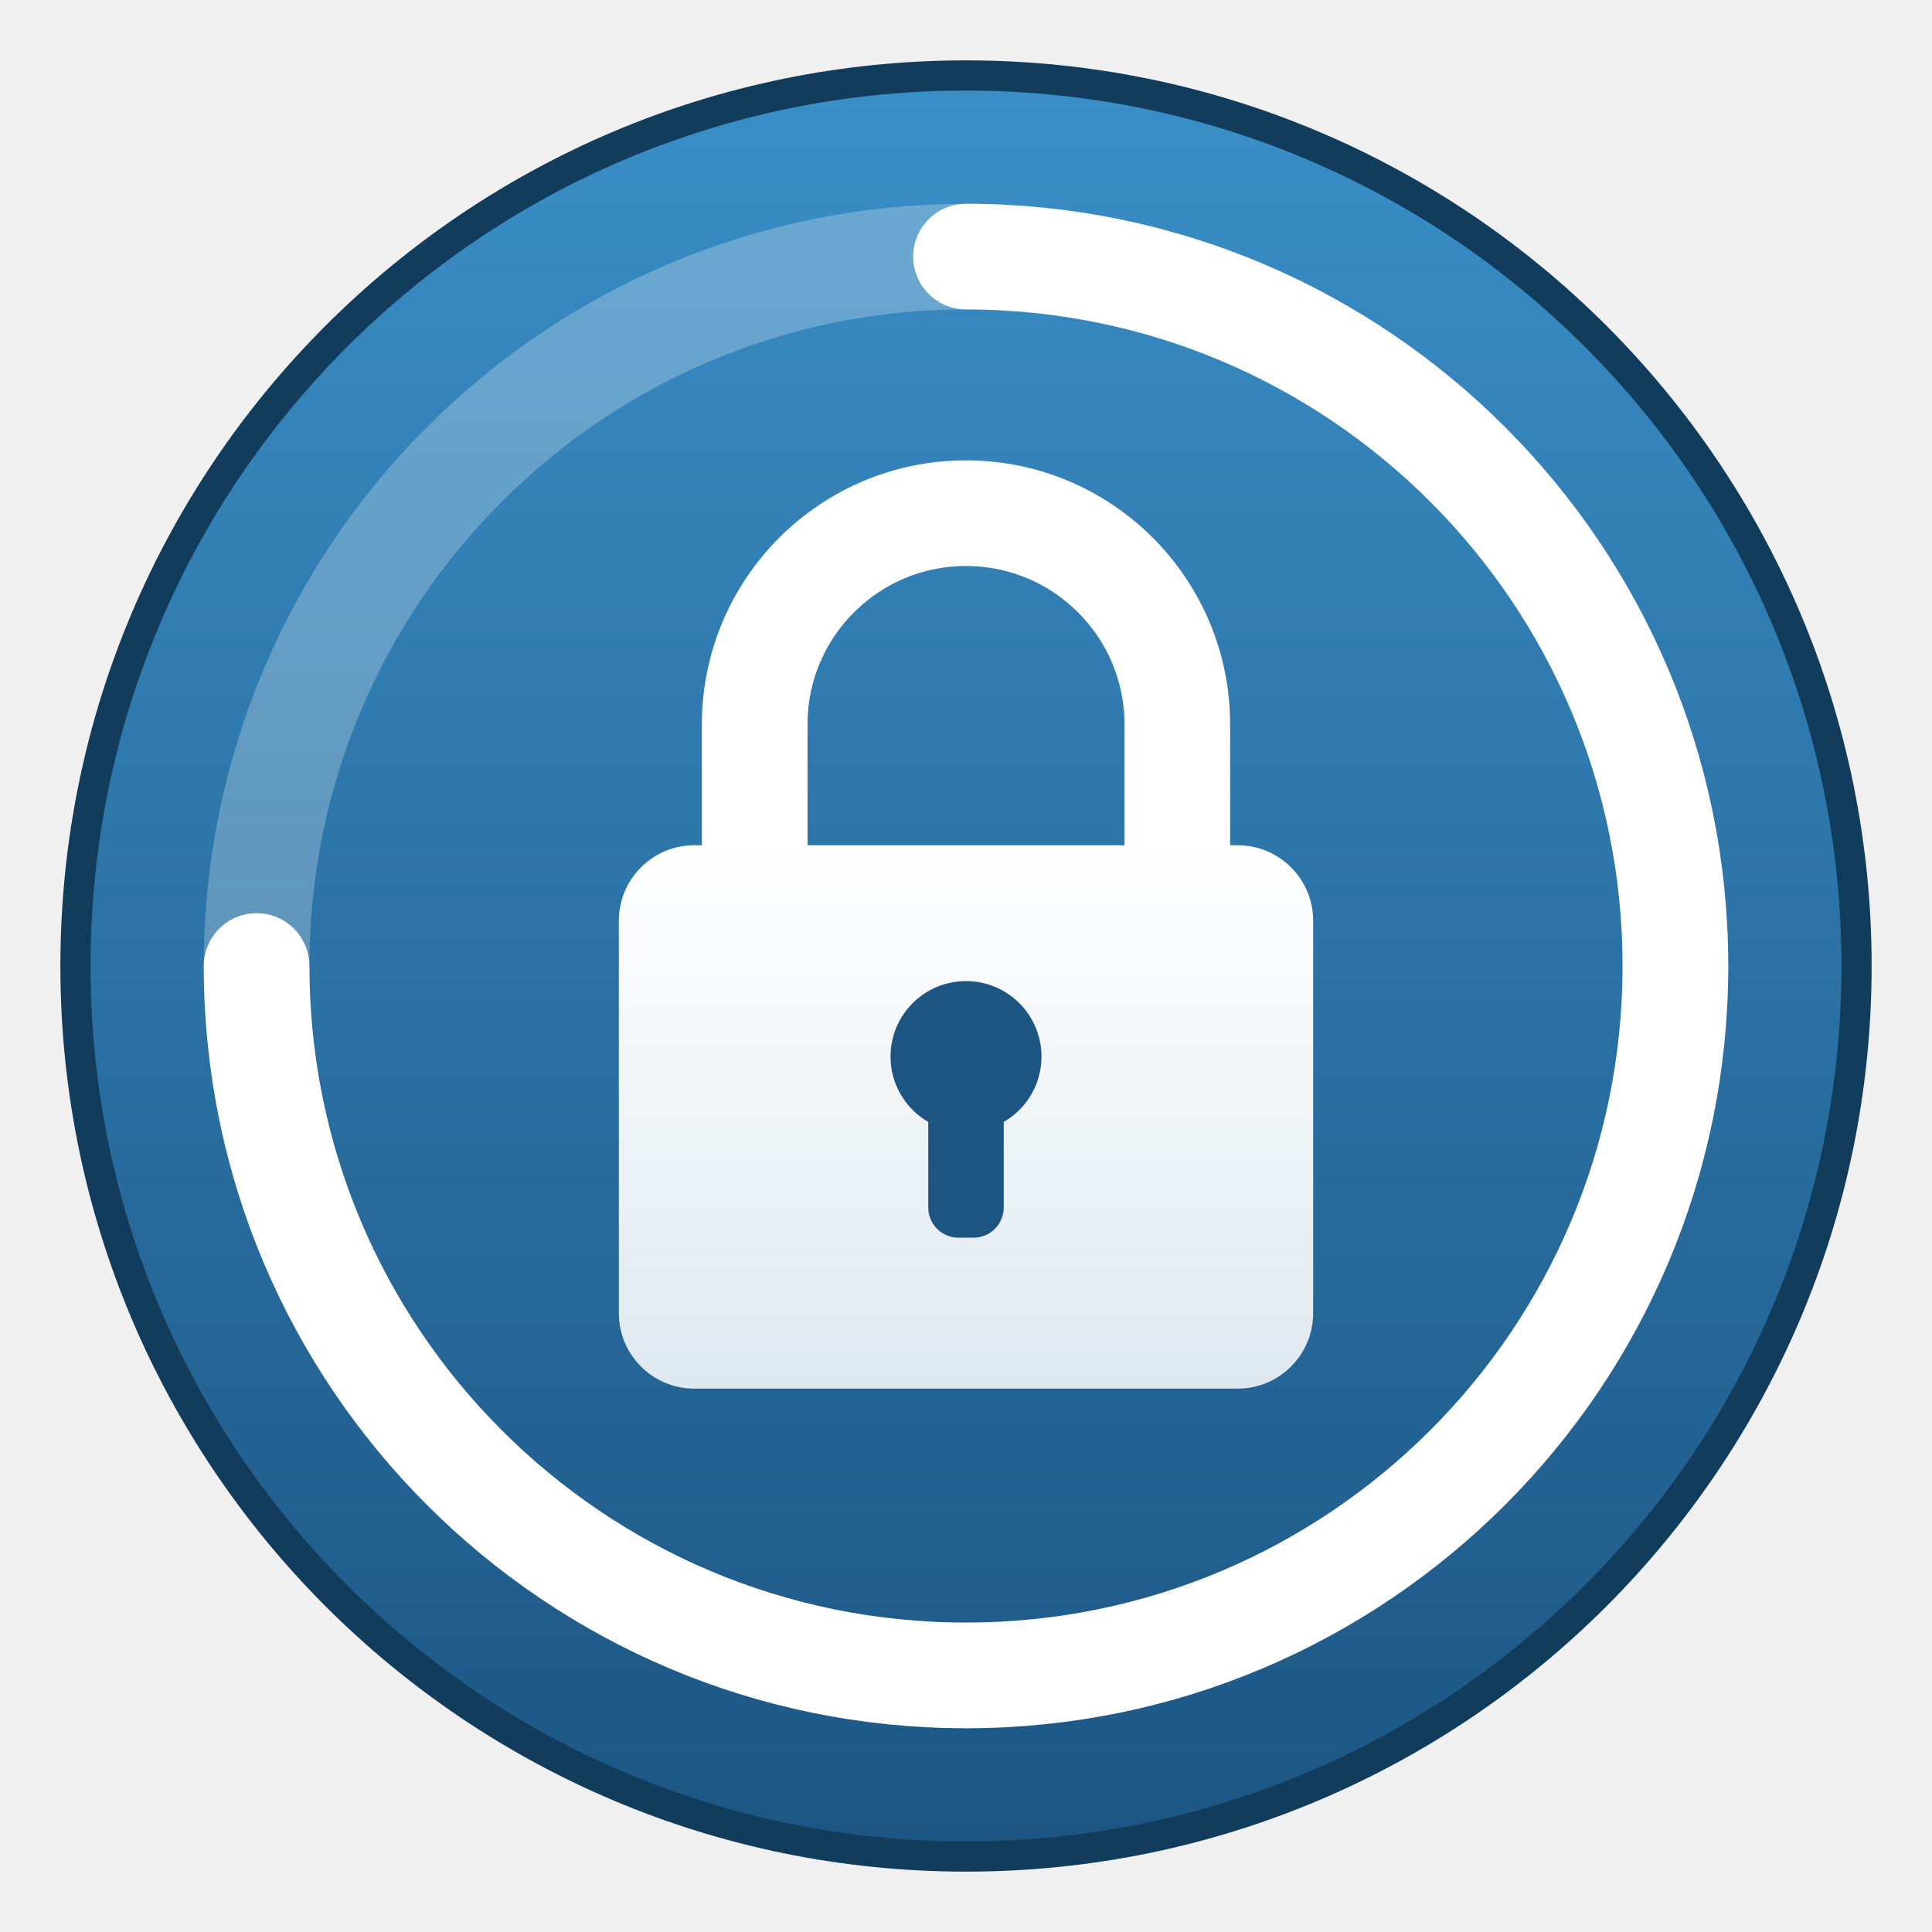
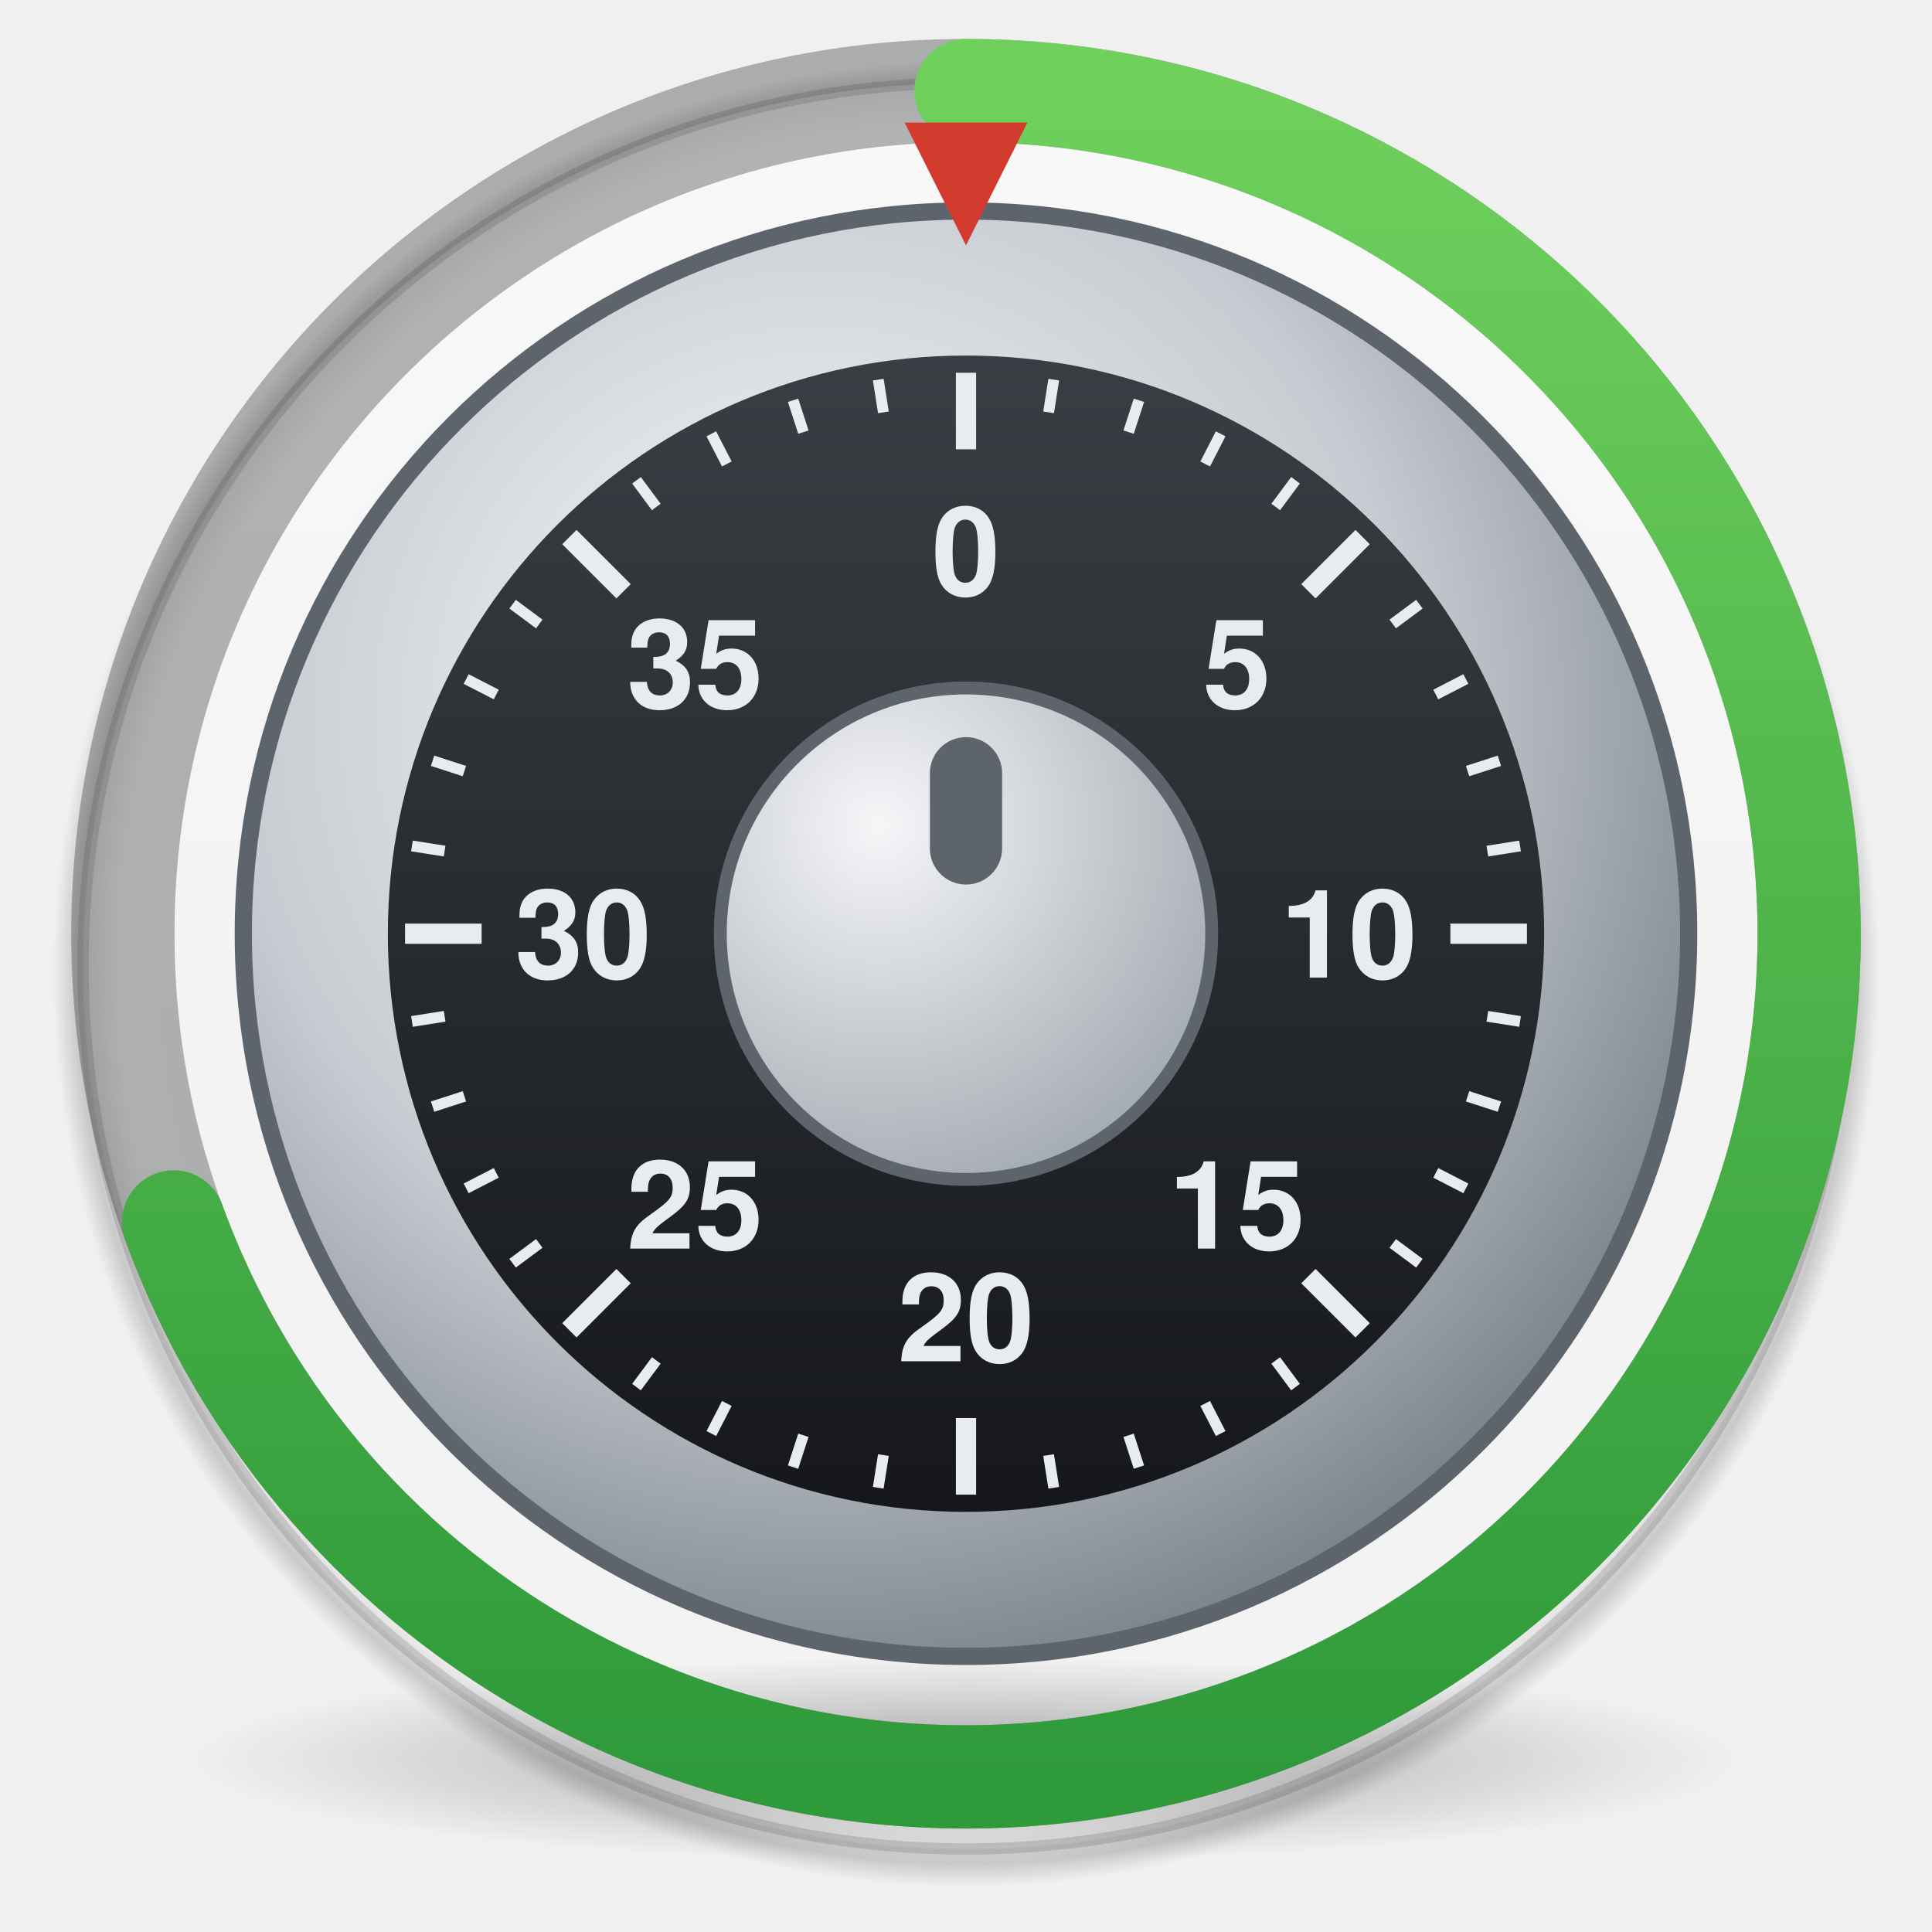
<svg xmlns="http://www.w3.org/2000/svg" width="256" height="256" viewBox="0 0 256 256">
  <defs>
-     <linearGradient id="face" x1="0" y1="0" x2="0" y2="1">
-       <stop offset="0" stop-color="#3a8fc8" />
-       <stop offset="1" stop-color="#1c5582" />
+     <radialGradient id="r1" cx="128" cy="129" r="121" gradientUnits="userSpaceOnUse">
+       <stop offset="0.93" stop-color="#000" stop-opacity="0" />
+       <stop offset="0.975" stop-color="#000" stop-opacity="0.16" />
+       <stop offset="1" stop-color="#000" stop-opacity="0" />
+     </radialGradient>
+     <linearGradient id="l2" x1="0" y1="0" x2="0" y2="1">
+       <stop offset="0" stop-color="#fff" stop-opacity="0.5" />
+       <stop offset="0.38" stop-color="#fff" stop-opacity="0.2" />
+       <stop offset="0.62" stop-color="#fff" stop-opacity="0.03" />
+       <stop offset="1" stop-color="#fff" stop-opacity="0.06" />
    </linearGradient>
-     <linearGradient id="body" x1="0" y1="0" x2="0" y2="1">
-       <stop offset="0" stop-color="#ffffff" />
-       <stop offset="1" stop-color="#dfe8ef" />
+     <radialGradient id="r3" cx="128" cy="128" r="117" gradientUnits="userSpaceOnUse">
+       <stop offset="0.55" stop-color="#fff" stop-opacity="0" />
+       <stop offset="1" stop-color="#fff" stop-opacity="0.22" />
+     </radialGradient>
+     <radialGradient id="r4" cx="128" cy="222" r="90" gradientUnits="userSpaceOnUse">
+       <stop offset="0" stop-color="#000" stop-opacity="0.32" />
+       <stop offset="1" stop-color="#000" stop-opacity="0" />
+     </radialGradient>
+     <linearGradient id="l5" x1="0" y1="0" x2="0" y2="1">
+       <stop offset="0" stop-color="#6fd05c" stop-opacity="1" />
+       <stop offset="1" stop-color="#2f9a3a" stop-opacity="1" />
    </linearGradient>
+     <radialGradient id="r6" cx="111.2" cy="100.8" r="113.4" gradientUnits="userSpaceOnUse">
+       <stop offset="0" stop-color="#fbfcfd" stop-opacity="1" />
+       <stop offset="0.6" stop-color="#c7ccd2" stop-opacity="1" />
+       <stop offset="1" stop-color="#7d848c" stop-opacity="1" />
+     </radialGradient>
+     <linearGradient id="l7" x1="0" y1="0" x2="0" y2="1">
+       <stop offset="0" stop-color="#3a3e44" stop-opacity="1" />
+       <stop offset="1" stop-color="#15171a" stop-opacity="1" />
+     </linearGradient>
+     <radialGradient id="r8" cx="117.92" cy="113.4" r="50.4" gradientUnits="userSpaceOnUse">
+       <stop offset="0" stop-color="#f5f6f8" stop-opacity="1" />
+       <stop offset="1" stop-color="#9aa1a9" stop-opacity="1" />
+     </radialGradient>
  </defs>
-   <circle cx="128" cy="128" r="118" fill="url(#face)" stroke="#123c5c" stroke-width="4" />
-   <circle cx="128" cy="128" r="94" fill="none" stroke="#ffffff" stroke-opacity="0.25" stroke-width="14" />
-   <path d="M 128 34 A 94 94 0 1 1 34 128" fill="none" stroke="#ffffff" stroke-width="14" stroke-linecap="round" />
-   <path d="M 100 116 L 100 96 A 28 28 0 0 1 156 96 L 156 116" fill="none" stroke="#ffffff" stroke-width="14" />
-   <rect x="82" y="112" width="92" height="72" rx="10" ry="10" fill="url(#body)" />
-   <circle cx="128" cy="140" r="10" fill="#1c5582" />
-   <rect x="123" y="142" width="10" height="22" rx="4" ry="4" fill="#1c5582" />
+   <circle cx="128" cy="129" r="121" fill="url(#r1)" />
+   <circle cx="128" cy="128" r="117" fill="url(#l2)" />
+   <circle cx="128" cy="128" r="117" fill="url(#r3)" />
+   <circle cx="128" cy="128" r="117" fill="none" stroke="#000" stroke-opacity="0.13" stroke-width="1.5" />
+   <g transform="translate(128 126) scale(1.14) translate(-128 -128)">
+     <ellipse cx="128" cy="222" rx="90" ry="90" fill="url(#r4)" transform="translate(128 222) scale(1 0.1333333) translate(-128 -222)" />
+     <circle cx="128" cy="126" r="98" fill="none" stroke="#2c3036" stroke-opacity="0.35" stroke-width="12" />
+     <path d="M128.0,28.0 A98,98 0 1 1 35.9,159.5" fill="none" stroke="url(#l5)" stroke-width="12" stroke-linecap="round" />
+     <circle cx="128" cy="126" r="84" fill="url(#r6)" stroke="#5d646c" stroke-width="2" />
+     <circle cx="128" cy="126" r="67.2" fill="url(#l7)" />
+     <line x1="128.0" y1="60.8" x2="128.0" y2="69.7" stroke="#e9ecef" stroke-width="2.35" />
+     <text x="128.0" y="86.6" font-family="Prelude, Helvetica, Arial, sans-serif" font-size="14.3" font-weight="bold" fill="#e9ecef" text-anchor="middle">0</text>
+     <line x1="138.2" y1="61.6" x2="137.6" y2="65.4" stroke="#e9ecef" stroke-width="1.26" />
+     <line x1="148.1" y1="64.0" x2="146.9" y2="67.7" stroke="#e9ecef" stroke-width="1.26" />
+     <line x1="157.6" y1="67.9" x2="155.8" y2="71.4" stroke="#e9ecef" stroke-width="1.26" />
+     <line x1="166.3" y1="73.3" x2="164.0" y2="76.4" stroke="#e9ecef" stroke-width="1.26" />
+     <line x1="174.1" y1="79.9" x2="167.8" y2="86.2" stroke="#e9ecef" stroke-width="2.35" />
+     <text x="159.5" y="99.7" font-family="Prelude, Helvetica, Arial, sans-serif" font-size="14.3" font-weight="bold" fill="#e9ecef" text-anchor="middle">5</text>
+     <line x1="180.7" y1="87.7" x2="177.6" y2="90.0" stroke="#e9ecef" stroke-width="1.26" />
+     <line x1="186.1" y1="96.4" x2="182.6" y2="98.2" stroke="#e9ecef" stroke-width="1.26" />
+     <line x1="190.0" y1="105.9" x2="186.3" y2="107.1" stroke="#e9ecef" stroke-width="1.26" />
+     <line x1="192.4" y1="115.8" x2="188.6" y2="116.4" stroke="#e9ecef" stroke-width="1.26" />
+     <line x1="193.2" y1="126.0" x2="184.3" y2="126.0" stroke="#e9ecef" stroke-width="2.35" />
+     <text x="172.5" y="131.1" font-family="Prelude, Helvetica, Arial, sans-serif" font-size="14.3" font-weight="bold" fill="#e9ecef" text-anchor="middle">10</text>
+     <line x1="192.4" y1="136.2" x2="188.6" y2="135.6" stroke="#e9ecef" stroke-width="1.26" />
+     <line x1="190.0" y1="146.1" x2="186.3" y2="144.9" stroke="#e9ecef" stroke-width="1.26" />
+     <line x1="186.1" y1="155.6" x2="182.6" y2="153.8" stroke="#e9ecef" stroke-width="1.26" />
+     <line x1="180.7" y1="164.3" x2="177.6" y2="162.0" stroke="#e9ecef" stroke-width="1.26" />
+     <line x1="174.1" y1="172.1" x2="167.8" y2="165.8" stroke="#e9ecef" stroke-width="2.35" />
+     <text x="159.5" y="162.6" font-family="Prelude, Helvetica, Arial, sans-serif" font-size="14.3" font-weight="bold" fill="#e9ecef" text-anchor="middle">15</text>
+     <line x1="166.3" y1="178.7" x2="164.0" y2="175.6" stroke="#e9ecef" stroke-width="1.26" />
+     <line x1="157.6" y1="184.1" x2="155.8" y2="180.6" stroke="#e9ecef" stroke-width="1.26" />
+     <line x1="148.1" y1="188.0" x2="146.9" y2="184.3" stroke="#e9ecef" stroke-width="1.26" />
+     <line x1="138.2" y1="190.4" x2="137.6" y2="186.6" stroke="#e9ecef" stroke-width="1.26" />
+     <line x1="128.0" y1="191.2" x2="128.0" y2="182.3" stroke="#e9ecef" stroke-width="2.35" />
+     <text x="128.0" y="175.7" font-family="Prelude, Helvetica, Arial, sans-serif" font-size="14.3" font-weight="bold" fill="#e9ecef" text-anchor="middle">20</text>
+     <line x1="117.8" y1="190.4" x2="118.4" y2="186.6" stroke="#e9ecef" stroke-width="1.26" />
+     <line x1="107.9" y1="188.0" x2="109.1" y2="184.3" stroke="#e9ecef" stroke-width="1.26" />
+     <line x1="98.4" y1="184.1" x2="100.2" y2="180.6" stroke="#e9ecef" stroke-width="1.26" />
+     <line x1="89.7" y1="178.7" x2="92.0" y2="175.6" stroke="#e9ecef" stroke-width="1.26" />
+     <line x1="81.9" y1="172.1" x2="88.2" y2="165.8" stroke="#e9ecef" stroke-width="2.35" />
+     <text x="96.5" y="162.6" font-family="Prelude, Helvetica, Arial, sans-serif" font-size="14.3" font-weight="bold" fill="#e9ecef" text-anchor="middle">25</text>
+     <line x1="75.3" y1="164.3" x2="78.4" y2="162.0" stroke="#e9ecef" stroke-width="1.26" />
+     <line x1="69.9" y1="155.6" x2="73.4" y2="153.8" stroke="#e9ecef" stroke-width="1.26" />
+     <line x1="66.0" y1="146.1" x2="69.7" y2="144.9" stroke="#e9ecef" stroke-width="1.26" />
+     <line x1="63.6" y1="136.2" x2="67.4" y2="135.6" stroke="#e9ecef" stroke-width="1.26" />
+     <line x1="62.8" y1="126.0" x2="71.7" y2="126.0" stroke="#e9ecef" stroke-width="2.35" />
+     <text x="83.5" y="131.1" font-family="Prelude, Helvetica, Arial, sans-serif" font-size="14.3" font-weight="bold" fill="#e9ecef" text-anchor="middle">30</text>
+     <line x1="63.6" y1="115.8" x2="67.4" y2="116.4" stroke="#e9ecef" stroke-width="1.26" />
+     <line x1="66.0" y1="105.9" x2="69.7" y2="107.1" stroke="#e9ecef" stroke-width="1.26" />
+     <line x1="69.9" y1="96.4" x2="73.4" y2="98.2" stroke="#e9ecef" stroke-width="1.26" />
+     <line x1="75.3" y1="87.7" x2="78.4" y2="90.0" stroke="#e9ecef" stroke-width="1.26" />
+     <line x1="81.9" y1="79.9" x2="88.2" y2="86.2" stroke="#e9ecef" stroke-width="2.35" />
+     <text x="96.5" y="99.7" font-family="Prelude, Helvetica, Arial, sans-serif" font-size="14.3" font-weight="bold" fill="#e9ecef" text-anchor="middle">35</text>
+     <line x1="89.7" y1="73.3" x2="92.0" y2="76.4" stroke="#e9ecef" stroke-width="1.26" />
+     <line x1="98.4" y1="67.9" x2="100.2" y2="71.4" stroke="#e9ecef" stroke-width="1.26" />
+     <line x1="107.9" y1="64.0" x2="109.1" y2="67.7" stroke="#e9ecef" stroke-width="1.26" />
+     <line x1="117.8" y1="61.6" x2="118.4" y2="65.4" stroke="#e9ecef" stroke-width="1.26" />
+     <circle cx="128" cy="126" r="28.56" fill="url(#r8)" stroke="#5d646c" stroke-width="1.5" />
+     <rect x="123.8" y="103.152" width="8.4" height="17.136" rx="4.2" fill="#5d646c" />
+     <path d="M128,46 l-7.14,-14.28 h14.28 Z" fill="#d23b2e" />
+   </g>
</svg>
